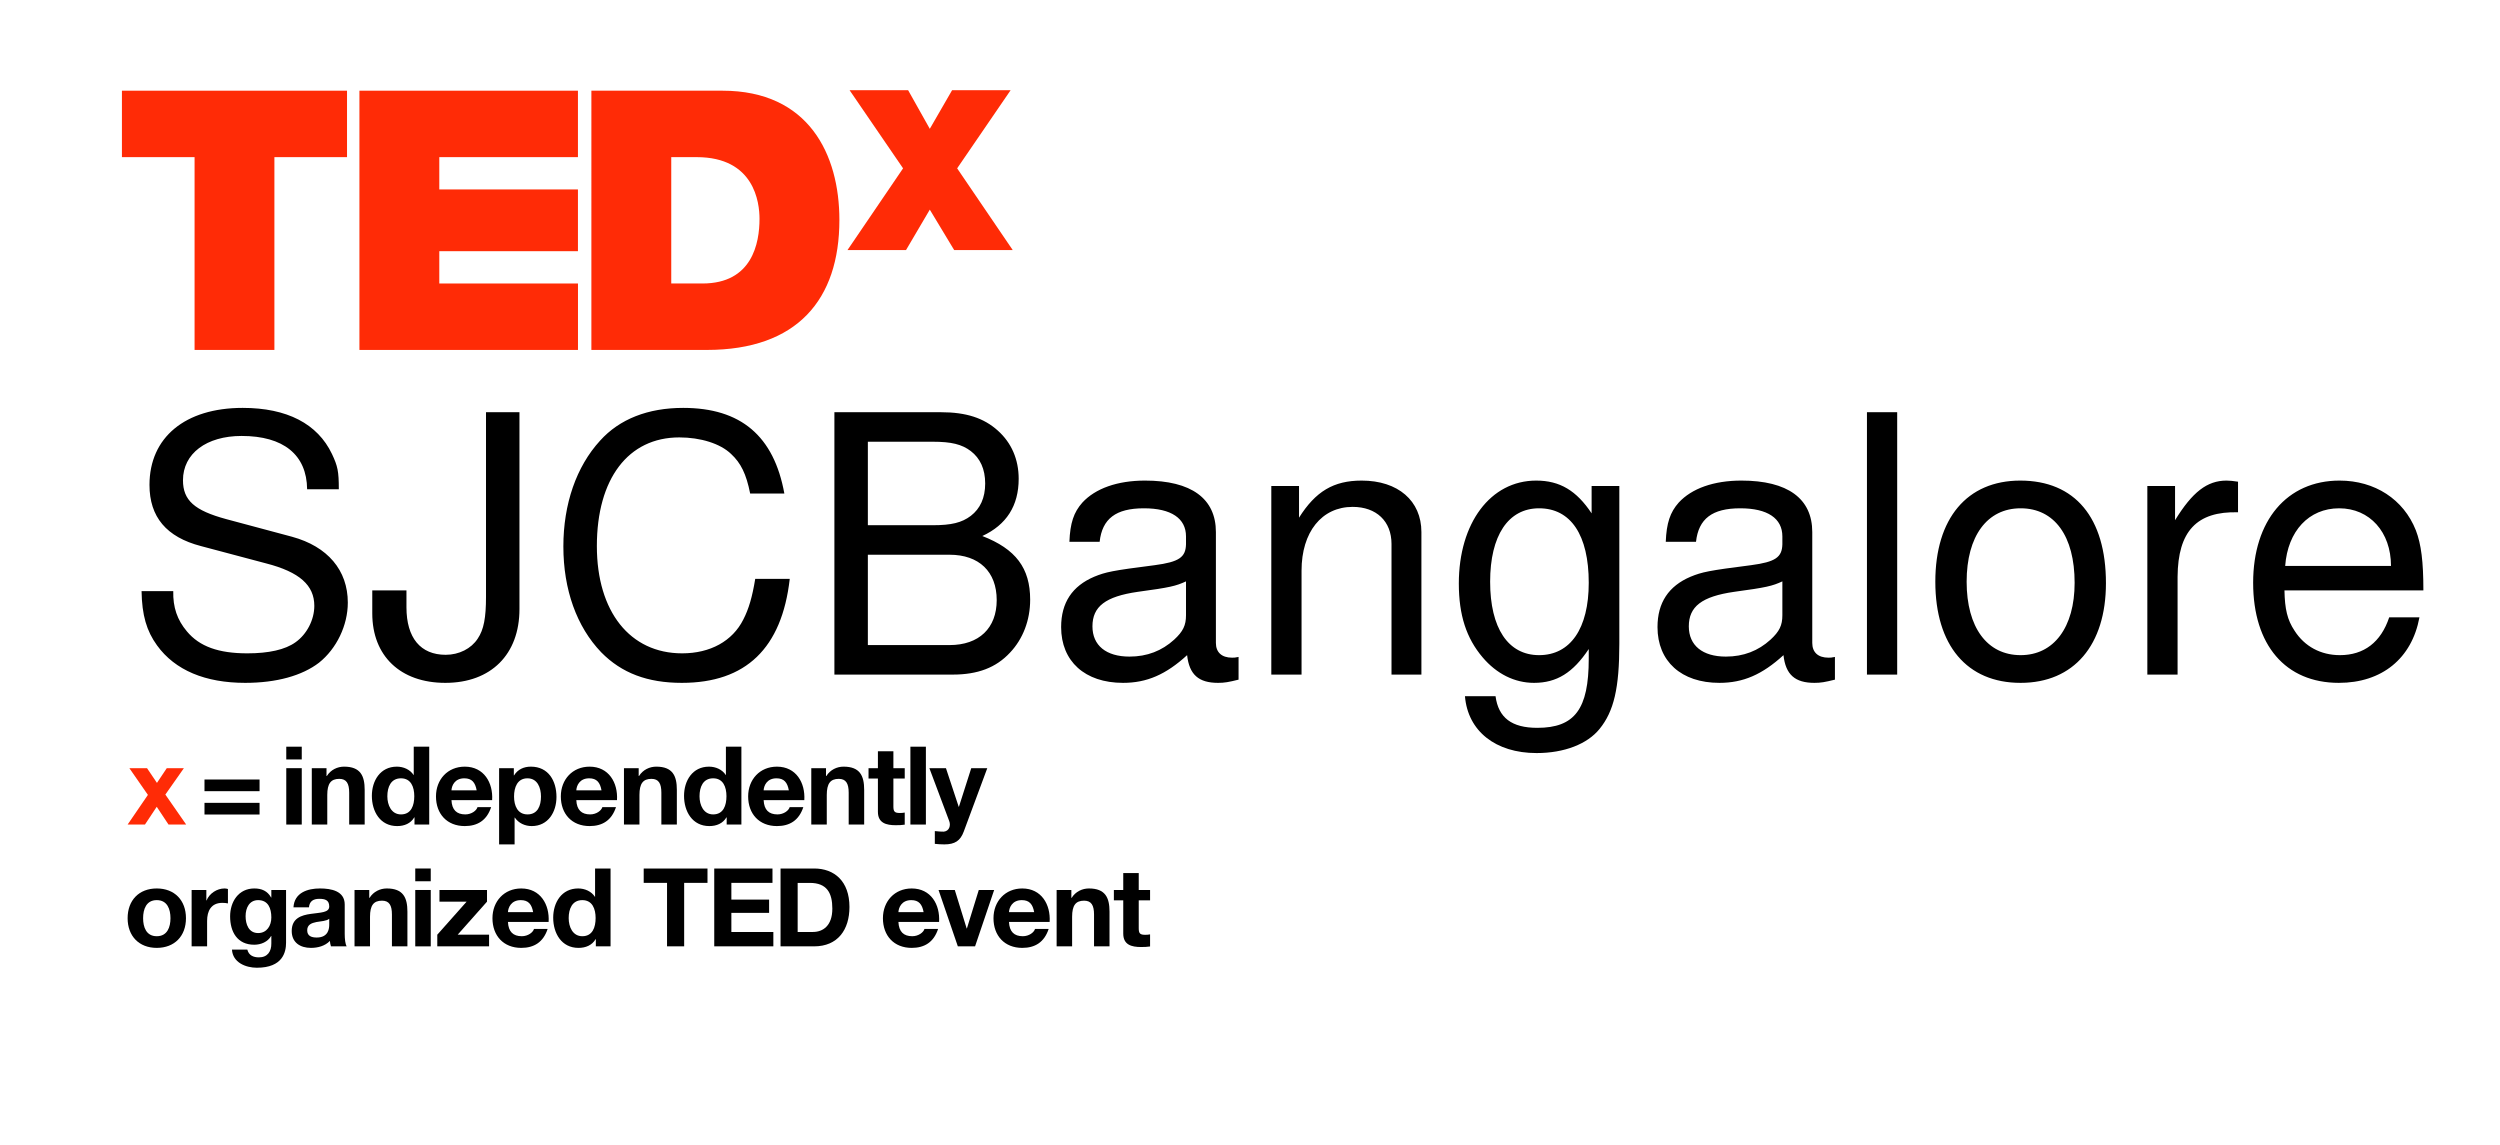
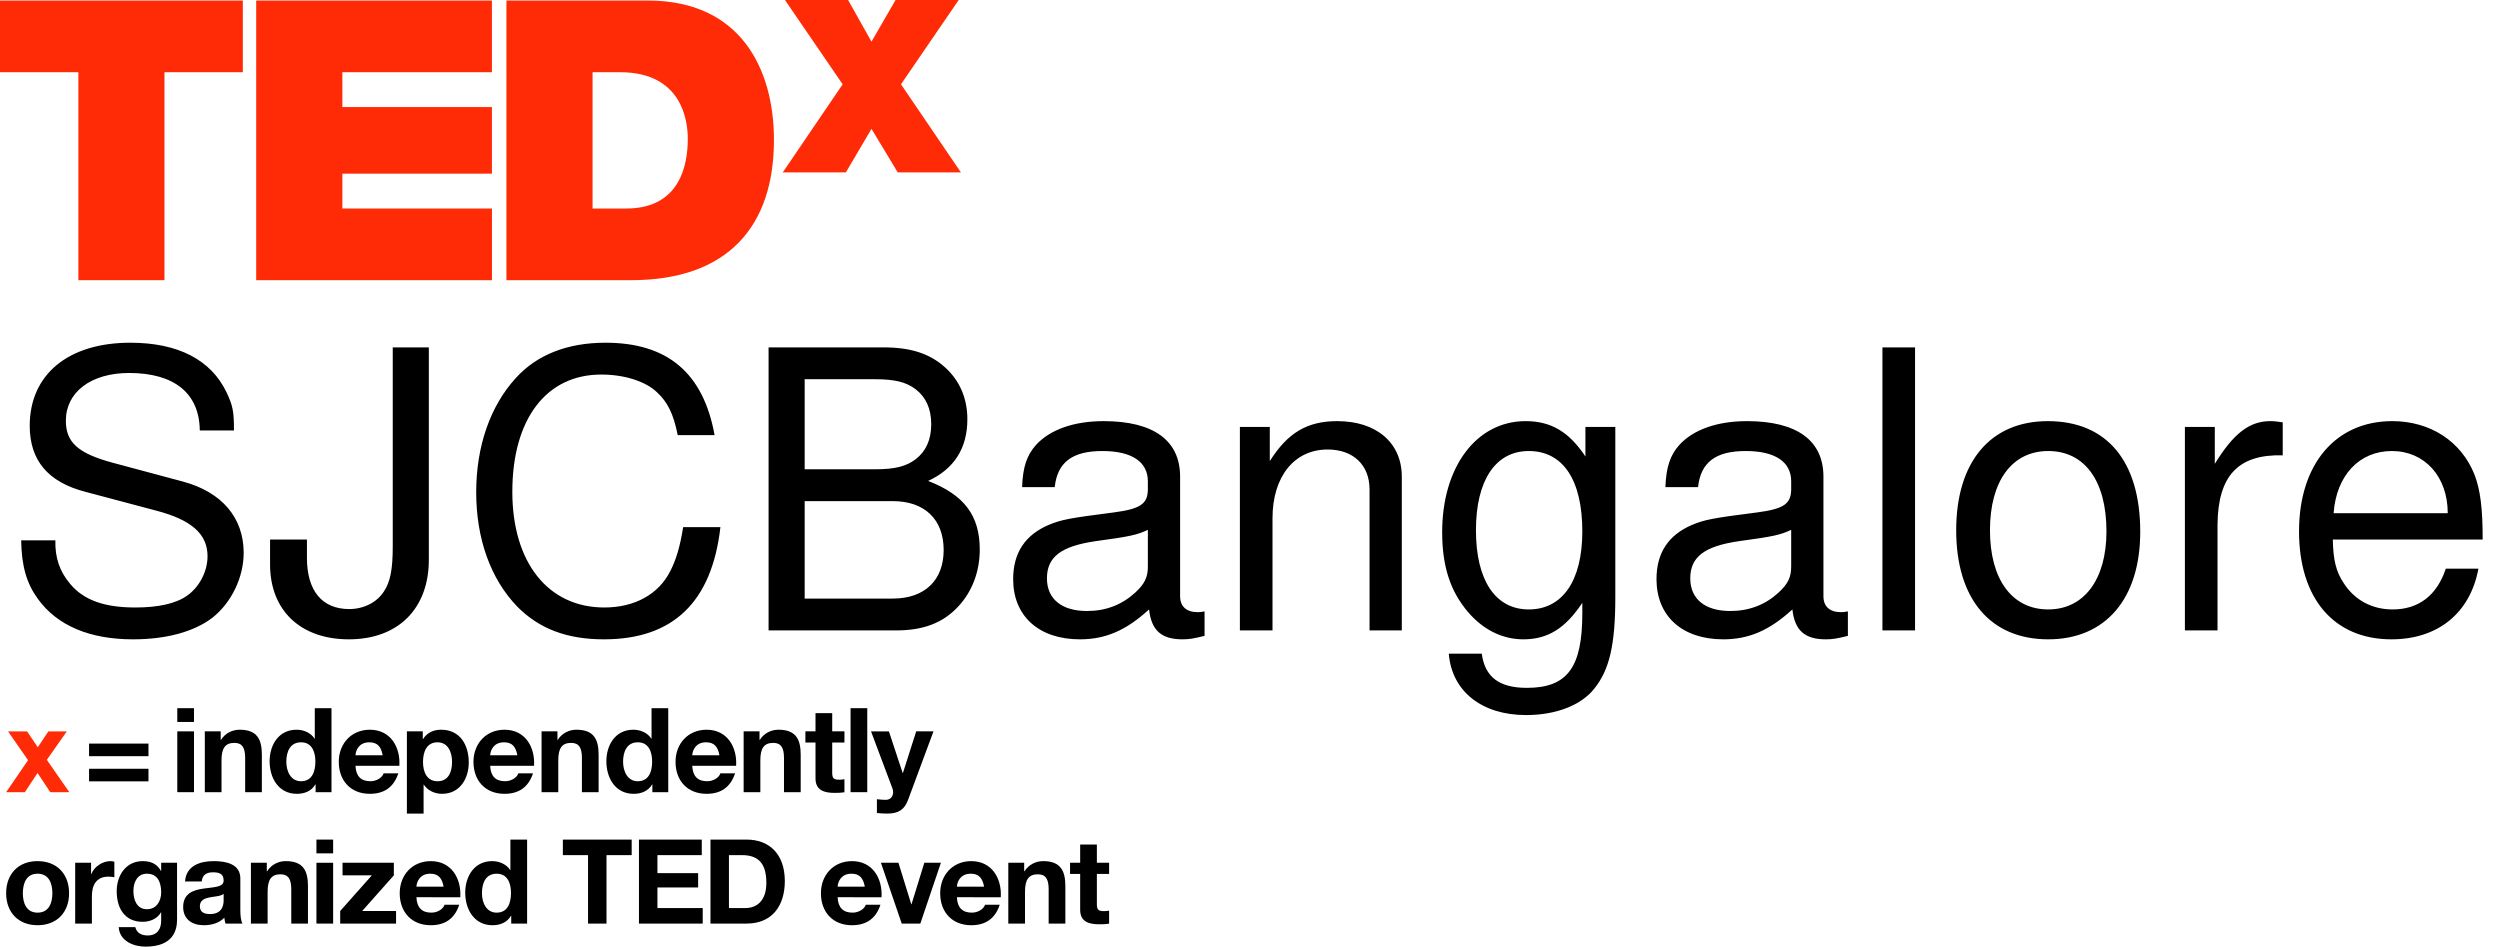
- <svg xmlns="http://www.w3.org/2000/svg" version="1.1" id="Layer_1" x="0px" y="0px" width="1020.439px" height="467.059px" viewBox="0 0 1020.439 467.059" enable-background="new 0 0 1020.439 467.059" xml:space="preserve">
+ <svg xmlns="http://www.w3.org/2000/svg" version="1.1" id="Layer_1" x="0px" y="0px" width="945.953px" height="358.189px" viewBox="49.767 36.816 945.953 358.189" enable-background="new 49.767 36.816 945.953 358.189" xml:space="preserve">
  <g>
-     <g class="sub-text">
-       <path fill="#FF2B06" d="M60.371,324.456l-7.567-10.905h7.211l4.05,6.009l4.006-6.009h6.988l-7.567,10.771l8.501,12.24h-7.21    l-4.807-7.255l-4.807,7.255h-7.077L60.371,324.456z" />
-       <path d="M105.946,322.941H83.468v-4.763h22.478V322.941z M105.946,332.466H83.468v-4.764h22.478V332.466z" />
+     <g>
+       <path fill="#FF2B06" d="M60.371,324.456l-7.567-10.905h7.211l4.05,6.01l4.006-6.01h6.988l-7.567,10.771l8.501,12.24h-7.21    l-4.807-7.256l-4.807,7.256h-7.077L60.371,324.456z" />
+       <path d="M105.946,322.941H83.468v-4.764h22.478V322.941z M105.946,332.466H83.468v-4.764h22.478V332.466z" />
      <path d="M123.169,309.989h-6.32v-5.208h6.32V309.989z M116.85,313.549h6.32v23.012h-6.32V313.549z" />
-       <path d="M127.264,313.549h6.009v3.205h0.133c1.603-2.582,4.362-3.828,7.033-3.828c6.721,0,8.412,3.783,8.412,9.479v14.154h-6.32    v-12.997c0-3.783-1.113-5.652-4.05-5.652c-3.427,0-4.896,1.913-4.896,6.588v12.063h-6.321V313.549z" />
-       <path d="M169.189,333.624h-0.089c-1.469,2.491-4.05,3.561-6.988,3.561c-6.943,0-10.326-5.965-10.326-12.329    c0-6.187,3.427-11.929,10.193-11.929c2.715,0,5.386,1.157,6.854,3.428h-0.044h0.089v-11.573h6.32v31.78h-6.009V333.624    L169.189,333.624z M163.67,317.689c-4.14,0-5.564,3.562-5.564,7.345c0,3.604,1.647,7.389,5.564,7.389    c4.184,0,5.43-3.649,5.43-7.434C169.102,321.25,167.766,317.689,163.67,317.689z" />
-       <path d="M184.276,326.59c0.178,4.006,2.136,5.831,5.653,5.831c2.537,0,4.584-1.559,4.985-2.981h5.564    c-1.781,5.43-5.564,7.744-10.771,7.744c-7.255,0-11.75-4.984-11.75-12.106c0-6.898,4.762-12.15,11.75-12.15    c7.833,0,11.617,6.588,11.172,13.664L184.276,326.59L184.276,326.59z M194.559,322.584c-0.579-3.204-1.958-4.896-5.03-4.896    c-4.006,0-5.163,3.116-5.252,4.896H194.559z" />
-       <path d="M203.726,313.549h6.009v2.938h0.089c1.513-2.446,4.006-3.561,6.854-3.561c7.21,0,10.46,5.831,10.46,12.373    c0,6.143-3.383,11.885-10.104,11.885c-2.76,0-5.386-1.201-6.899-3.472h-0.089v10.948h-6.321L203.726,313.549L203.726,313.549z     M220.817,325.122c0-3.648-1.469-7.433-5.519-7.433c-4.139,0-5.475,3.694-5.475,7.433c0,3.739,1.424,7.301,5.519,7.301    C219.482,332.421,220.817,328.861,220.817,325.122z" />
-       <path d="M235.236,326.59c0.178,4.006,2.136,5.831,5.653,5.831c2.537,0,4.584-1.559,4.985-2.981h5.564    c-1.781,5.43-5.564,7.744-10.771,7.744c-7.255,0-11.75-4.984-11.75-12.106c0-6.898,4.762-12.15,11.75-12.15    c7.833,0,11.617,6.588,11.172,13.664L235.236,326.59L235.236,326.59z M245.519,322.584c-0.579-3.204-1.958-4.896-5.03-4.896    c-4.006,0-5.163,3.116-5.252,4.896H245.519z" />
-       <path d="M254.686,313.549h6.009v3.205h0.133c1.603-2.582,4.362-3.828,7.033-3.828c6.721,0,8.412,3.783,8.412,9.479v14.154h-6.32    v-12.997c0-3.783-1.113-5.652-4.05-5.652c-3.427,0-4.896,1.913-4.896,6.588v12.063h-6.321V313.549L254.686,313.549z" />
-       <path d="M296.611,333.624h-0.089c-1.469,2.491-4.05,3.561-6.988,3.561c-6.942,0-10.326-5.965-10.326-12.329    c0-6.187,3.428-11.929,10.193-11.929c2.715,0,5.386,1.157,6.854,3.428h-0.044h0.089v-11.573h6.319v31.78h-6.009V333.624z     M291.093,317.689c-4.141,0-5.564,3.562-5.564,7.345c0,3.604,1.647,7.389,5.564,7.389c4.184,0,5.43-3.649,5.43-7.434    C296.522,321.25,295.188,317.689,291.093,317.689z" />
-       <path d="M311.698,326.59c0.179,4.006,2.136,5.831,5.653,5.831c2.537,0,4.584-1.559,4.984-2.981h5.564    c-1.781,5.43-5.564,7.744-10.771,7.744c-7.256,0-11.75-4.984-11.75-12.106c0-6.898,4.762-12.15,11.75-12.15    c7.833,0,11.616,6.588,11.172,13.664L311.698,326.59L311.698,326.59z M321.98,322.584c-0.579-3.204-1.958-4.896-5.03-4.896    c-4.006,0-5.163,3.116-5.252,4.896H321.98z" />
-       <path d="M331.147,313.549h6.009v3.205h0.133c1.604-2.582,4.362-3.828,7.033-3.828c6.721,0,8.412,3.783,8.412,9.479v14.154h-6.32    v-12.997c0-3.783-1.112-5.652-4.05-5.652c-3.427,0-4.896,1.913-4.896,6.588v12.063h-6.321V313.549L331.147,313.549z" />
-       <path d="M364.661,313.549h4.629v4.229h-4.629v11.396c0,2.137,0.534,2.67,2.67,2.67c0.667,0,1.291-0.044,1.958-0.178v4.94    c-1.067,0.178-2.447,0.223-3.693,0.223c-3.873,0-7.255-0.891-7.255-5.475v-13.576h-3.828v-4.229h3.828v-6.898h6.32V313.549    L364.661,313.549z" />
-       <path d="M371.604,304.781h6.32v31.78h-6.32V304.781z" />
-       <path d="M393.368,339.454c-1.38,3.695-3.561,5.209-7.923,5.209c-1.291,0-2.582-0.09-3.872-0.224v-5.208    c1.202,0.09,2.448,0.269,3.694,0.223c2.181-0.223,2.893-2.491,2.181-4.315l-8.101-21.588h6.766l5.208,15.757h0.089l5.029-15.758    h6.543L393.368,339.454z" />
+       <path d="M127.264,313.549h6.009v3.205h0.133c1.603-2.582,4.362-3.828,7.033-3.828c6.721,0,8.412,3.783,8.412,9.479v14.154h-6.32    v-12.996c0-3.783-1.113-5.652-4.05-5.652c-3.427,0-4.896,1.912-4.896,6.588v12.063h-6.321V313.549z" />
+       <path d="M169.189,333.624H169.1c-1.469,2.491-4.05,3.562-6.988,3.562c-6.943,0-10.326-5.965-10.326-12.33    c0-6.187,3.427-11.929,10.193-11.929c2.715,0,5.386,1.157,6.854,3.429h-0.044h0.089v-11.573h6.32v31.78h-6.009V333.624    L169.189,333.624z M163.67,317.689c-4.14,0-5.564,3.562-5.564,7.345c0,3.604,1.647,7.389,5.564,7.389    c4.184,0,5.43-3.649,5.43-7.434C169.102,321.25,167.766,317.689,163.67,317.689z" />
+       <path d="M184.276,326.59c0.178,4.006,2.136,5.831,5.653,5.831c2.537,0,4.584-1.56,4.985-2.981h5.564    c-1.781,5.431-5.564,7.744-10.771,7.744c-7.255,0-11.75-4.983-11.75-12.105c0-6.898,4.762-12.15,11.75-12.15    c7.833,0,11.617,6.588,11.172,13.664L184.276,326.59L184.276,326.59z M194.559,322.584c-0.579-3.204-1.958-4.896-5.03-4.896    c-4.006,0-5.163,3.117-5.252,4.896H194.559z" />
+       <path d="M203.726,313.549h6.009v2.938h0.089c1.513-2.445,4.006-3.561,6.854-3.561c7.21,0,10.46,5.831,10.46,12.373    c0,6.143-3.383,11.885-10.104,11.885c-2.76,0-5.386-1.201-6.899-3.472h-0.089v10.948h-6.321L203.726,313.549L203.726,313.549z     M220.817,325.122c0-3.647-1.469-7.433-5.519-7.433c-4.139,0-5.475,3.693-5.475,7.433s1.424,7.301,5.519,7.301    C219.482,332.421,220.817,328.861,220.817,325.122z" />
+       <path d="M235.236,326.59c0.178,4.006,2.136,5.831,5.653,5.831c2.537,0,4.584-1.56,4.985-2.981h5.564    c-1.781,5.431-5.564,7.744-10.771,7.744c-7.255,0-11.75-4.983-11.75-12.105c0-6.898,4.762-12.15,11.75-12.15    c7.833,0,11.617,6.588,11.172,13.664L235.236,326.59L235.236,326.59z M245.519,322.584c-0.579-3.204-1.958-4.896-5.03-4.896    c-4.006,0-5.163,3.117-5.252,4.896H245.519z" />
+       <path d="M254.686,313.549h6.009v3.205h0.133c1.603-2.582,4.362-3.828,7.033-3.828c6.721,0,8.412,3.783,8.412,9.479v14.154h-6.32    v-12.996c0-3.783-1.113-5.652-4.05-5.652c-3.427,0-4.896,1.912-4.896,6.588v12.063h-6.321V313.549L254.686,313.549z" />
+       <path d="M296.611,333.624h-0.089c-1.469,2.491-4.05,3.562-6.988,3.562c-6.942,0-10.326-5.965-10.326-12.33    c0-6.187,3.428-11.929,10.193-11.929c2.715,0,5.386,1.157,6.854,3.429h-0.044h0.089v-11.573h6.319v31.78h-6.009L296.611,333.624    L296.611,333.624z M291.093,317.689c-4.141,0-5.564,3.562-5.564,7.345c0,3.604,1.647,7.389,5.564,7.389    c4.184,0,5.43-3.649,5.43-7.434C296.522,321.25,295.188,317.689,291.093,317.689z" />
+       <path d="M311.698,326.59c0.179,4.006,2.136,5.831,5.652,5.831c2.537,0,4.584-1.56,4.984-2.981h5.564    c-1.781,5.431-5.564,7.744-10.771,7.744c-7.256,0-11.75-4.983-11.75-12.105c0-6.898,4.762-12.15,11.75-12.15    c7.833,0,11.616,6.588,11.172,13.664L311.698,326.59L311.698,326.59z M321.98,322.584c-0.579-3.204-1.958-4.896-5.03-4.896    c-4.006,0-5.163,3.117-5.252,4.896H321.98z" />
+       <path d="M331.147,313.549h6.009v3.205h0.133c1.604-2.582,4.362-3.828,7.033-3.828c6.721,0,8.412,3.783,8.412,9.479v14.154h-6.32    v-12.996c0-3.783-1.112-5.652-4.05-5.652c-3.428,0-4.896,1.912-4.896,6.588v12.063h-6.321L331.147,313.549L331.147,313.549z" />
+       <path d="M364.661,313.549h4.629v4.229h-4.629v11.396c0,2.137,0.534,2.67,2.67,2.67c0.667,0,1.291-0.044,1.958-0.178v4.939    c-1.067,0.179-2.447,0.224-3.693,0.224c-3.873,0-7.255-0.892-7.255-5.476v-13.576h-3.828v-4.229h3.828v-6.898h6.32V313.549    L364.661,313.549z" />
+       <path d="M371.604,304.781h6.32v31.779h-6.32V304.781z" />
+       <path d="M393.368,339.454c-1.38,3.694-3.562,5.209-7.923,5.209c-1.291,0-2.582-0.09-3.872-0.224v-5.209    c1.202,0.09,2.448,0.27,3.693,0.224c2.182-0.224,2.894-2.491,2.182-4.315l-8.102-21.588h6.767l5.208,15.758h0.089l5.029-15.759    h6.543L393.368,339.454z" />
      <g>
-         <path d="M63.977,362.647c7.255,0,11.929,4.807,11.929,12.151c0,7.3-4.674,12.105-11.929,12.105     c-7.211,0-11.884-4.807-11.884-12.105C52.091,367.454,56.766,362.647,63.977,362.647z M63.977,382.142     c4.317,0,5.608-3.694,5.608-7.344c0-3.694-1.291-7.39-5.608-7.39c-4.273,0-5.564,3.694-5.564,7.39     C58.413,378.448,59.704,382.142,63.977,382.142z" />
-         <path d="M78.216,363.27h6.009v4.273h0.089c1.157-2.895,4.273-4.896,7.344-4.896c0.445,0,0.979,0.089,1.379,0.223v5.875     c-0.579-0.133-1.513-0.223-2.27-0.223c-4.629,0-6.231,3.338-6.231,7.389v10.371h-6.321L78.216,363.27L78.216,363.27z" />
-         <path d="M116.761,384.813c0,3.783-1.335,10.192-11.929,10.192c-4.54,0-9.836-2.136-10.148-7.389h6.276     c0.579,2.358,2.492,3.16,4.718,3.16c3.517,0,5.119-2.403,5.074-5.696v-3.027h-0.089c-1.38,2.404-4.14,3.561-6.899,3.561     c-6.899,0-9.836-5.252-9.836-11.571c0-5.966,3.427-11.396,9.881-11.396c3.026,0,5.341,1.023,6.854,3.694h0.089v-3.071h6.009     V384.813z M110.752,374.487c0-3.738-1.291-7.077-5.386-7.077c-3.561,0-5.119,3.116-5.119,6.543c0,3.294,1.246,6.899,5.119,6.899     C108.973,380.852,110.752,377.78,110.752,374.487z" />
-         <path d="M119.787,370.347c0.356-5.92,5.652-7.7,10.815-7.7c4.585,0,10.104,1.023,10.104,6.543v11.974     c0,2.092,0.223,4.185,0.801,5.118h-6.41c-0.223-0.712-0.4-1.469-0.445-2.226c-2.003,2.093-4.941,2.849-7.745,2.849     c-4.362,0-7.833-2.181-7.833-6.897c0-5.208,3.917-6.455,7.833-6.988c3.873-0.579,7.478-0.445,7.478-3.026     c0-2.716-1.87-3.115-4.095-3.115c-2.403,0-3.961,0.979-4.184,3.472h-6.319V370.347z M134.385,375.02     c-1.068,0.936-3.294,0.98-5.252,1.336c-1.958,0.4-3.739,1.068-3.739,3.383c0,2.359,1.825,2.938,3.873,2.938     c4.94,0,5.119-3.916,5.119-5.297L134.385,375.02L134.385,375.02z" />
-         <path d="M144.709,363.27h6.009v3.205h0.133c1.603-2.582,4.362-3.828,7.033-3.828c6.721,0,8.412,3.783,8.412,9.48v14.153h-6.32     v-12.997c0-3.782-1.113-5.651-4.05-5.651c-3.427,0-4.896,1.913-4.896,6.587v12.063h-6.321V363.27z" />
-         <path d="M175.819,359.709h-6.32v-5.208h6.32V359.709z M169.5,363.27h6.32v23.012h-6.32V363.27z" />
-         <path d="M178.489,381.519l11.973-13.486h-11.083v-4.763h19.406v4.763l-11.973,13.486h12.818v4.763h-21.141V381.519z" />
-         <path d="M207.332,376.311c0.178,4.006,2.137,5.831,5.652,5.831c2.537,0,4.585-1.558,4.985-2.981h5.563     c-1.78,5.431-5.563,7.744-10.771,7.744c-7.255,0-11.75-4.983-11.75-12.105c0-6.899,4.763-12.151,11.75-12.151     c7.834,0,11.617,6.588,11.173,13.664L207.332,376.311L207.332,376.311z M217.612,372.305c-0.578-3.204-1.958-4.896-5.029-4.896     c-4.006,0-5.163,3.116-5.252,4.896H217.612z" />
-         <path d="M243.206,383.344h-0.09c-1.469,2.492-4.05,3.561-6.987,3.561c-6.944,0-10.327-5.965-10.327-12.329     c0-6.187,3.428-11.929,10.193-11.929c2.715,0,5.386,1.157,6.854,3.428h-0.045h0.089v-11.572h6.321v31.779h-6.009L243.206,383.344     L243.206,383.344z M237.686,367.41c-4.14,0-5.563,3.562-5.563,7.346c0,3.604,1.646,7.388,5.563,7.388     c4.184,0,5.43-3.649,5.43-7.433C243.115,370.97,241.78,367.41,237.686,367.41z" />
+         <path d="M63.977,362.646c7.255,0,11.929,4.808,11.929,12.151c0,7.3-4.674,12.104-11.929,12.104     c-7.211,0-11.884-4.807-11.884-12.104C52.091,367.454,56.766,362.646,63.977,362.646z M63.977,382.143     c4.317,0,5.608-3.694,5.608-7.345c0-3.694-1.291-7.39-5.608-7.39c-4.273,0-5.564,3.693-5.564,7.39     C58.413,378.448,59.704,382.143,63.977,382.143z" />
+         <path d="M78.216,363.27h6.009v4.273h0.089c1.157-2.895,4.273-4.896,7.344-4.896c0.445,0,0.979,0.09,1.379,0.224v5.875     c-0.579-0.134-1.513-0.224-2.27-0.224c-4.629,0-6.231,3.338-6.231,7.39v10.371h-6.321L78.216,363.27L78.216,363.27z" />
+         <path d="M116.761,384.813c0,3.783-1.335,10.192-11.929,10.192c-4.54,0-9.836-2.136-10.148-7.389h6.276     c0.579,2.358,2.492,3.159,4.718,3.159c3.517,0,5.119-2.402,5.074-5.695v-3.027h-0.089c-1.38,2.404-4.14,3.561-6.899,3.561     c-6.899,0-9.836-5.252-9.836-11.57c0-5.966,3.427-11.396,9.881-11.396c3.026,0,5.341,1.023,6.854,3.694h0.089v-3.071h6.009     V384.813z M110.752,374.486c0-3.737-1.291-7.076-5.386-7.076c-3.561,0-5.119,3.115-5.119,6.543c0,3.294,1.246,6.898,5.119,6.898     C108.973,380.852,110.752,377.779,110.752,374.486z" />
+         <path d="M119.787,370.348c0.356-5.921,5.652-7.701,10.815-7.701c4.585,0,10.104,1.023,10.104,6.543v11.975     c0,2.092,0.223,4.186,0.801,5.118h-6.41c-0.223-0.712-0.4-1.47-0.445-2.226c-2.003,2.092-4.941,2.848-7.745,2.848     c-4.362,0-7.833-2.18-7.833-6.896c0-5.208,3.917-6.455,7.833-6.988c3.873-0.578,7.478-0.444,7.478-3.025     c0-2.717-1.87-3.115-4.095-3.115c-2.403,0-3.961,0.979-4.184,3.473h-6.319V370.348z M134.385,375.02     c-1.068,0.937-3.294,0.98-5.252,1.336c-1.958,0.4-3.739,1.068-3.739,3.383c0,2.359,1.825,2.938,3.873,2.938     c4.94,0,5.119-3.916,5.119-5.297L134.385,375.02L134.385,375.02z" />
+         <path d="M144.709,363.27h6.009v3.205h0.133c1.603-2.582,4.362-3.828,7.033-3.828c6.721,0,8.412,3.783,8.412,9.48v14.152h-6.32     v-12.996c0-3.782-1.113-5.651-4.05-5.651c-3.427,0-4.896,1.913-4.896,6.587v12.063h-6.321V363.27z" />
+         <path d="M175.819,359.709h-6.32v-5.208h6.32V359.709z M169.5,363.27h6.32v23.013h-6.32V363.27z" />
+         <path d="M178.489,381.52l11.973-13.486h-11.083v-4.764h19.406v4.764l-11.973,13.486h12.818v4.763h-21.141V381.52z" />
+         <path d="M207.332,376.311c0.178,4.006,2.137,5.832,5.652,5.832c2.537,0,4.585-1.559,4.985-2.981h5.563     c-1.78,5.431-5.563,7.743-10.771,7.743c-7.255,0-11.75-4.982-11.75-12.104c0-6.899,4.763-12.151,11.75-12.151     c7.834,0,11.617,6.588,11.173,13.664L207.332,376.311L207.332,376.311z M217.612,372.305c-0.578-3.203-1.958-4.896-5.029-4.896     c-4.006,0-5.163,3.116-5.252,4.896H217.612z" />
+         <path d="M243.206,383.344h-0.09c-1.469,2.492-4.05,3.561-6.987,3.561c-6.944,0-10.327-5.965-10.327-12.328     c0-6.188,3.428-11.93,10.193-11.93c2.715,0,5.386,1.158,6.854,3.429h-0.045h0.089v-11.572h6.321v31.779h-6.009L243.206,383.344     L243.206,383.344z M237.686,367.41c-4.14,0-5.563,3.563-5.563,7.346c0,3.604,1.646,7.389,5.563,7.389     c4.184,0,5.43-3.649,5.43-7.434C243.115,370.971,241.78,367.41,237.686,367.41z" />
        <path d="M272.267,360.377h-9.524v-5.876h26.038v5.876h-9.524v25.903h-6.988L272.267,360.377L272.267,360.377z" />
-         <path d="M291.537,354.501h23.77v5.876h-16.78v6.81h15.4v5.431h-15.4v7.789h17.136v5.875h-24.124L291.537,354.501L291.537,354.501     z" />
-         <path d="M318.598,354.501h13.709c8.233,0,14.421,5.163,14.421,15.712c0,9.214-4.718,16.067-14.421,16.067h-13.709V354.501     L318.598,354.501z M325.586,380.407h6.23c4.05,0,7.923-2.491,7.923-9.524c0-6.41-2.226-10.504-9.17-10.504h-4.984     L325.586,380.407L325.586,380.407z" />
-         <path d="M366.711,376.311c0.178,4.006,2.137,5.831,5.651,5.831c2.537,0,4.585-1.558,4.985-2.981h5.563     c-1.779,5.431-5.563,7.744-10.771,7.744c-7.255,0-11.75-4.983-11.75-12.105c0-6.899,4.763-12.151,11.75-12.151     c7.834,0,11.617,6.588,11.173,13.664L366.711,376.311L366.711,376.311z M376.991,372.305c-0.578-3.204-1.958-4.896-5.028-4.896     c-4.007,0-5.163,3.116-5.252,4.896H376.991z" />
-         <path d="M397.999,386.282h-7.032l-7.878-23.012h6.632l4.852,15.712h0.089l4.853-15.712h6.275L397.999,386.282z" />
-         <path d="M411.84,376.311c0.178,4.006,2.137,5.831,5.651,5.831c2.537,0,4.585-1.558,4.985-2.981h5.563     c-1.779,5.431-5.563,7.744-10.771,7.744c-7.255,0-11.75-4.983-11.75-12.105c0-6.899,4.763-12.151,11.75-12.151     c7.834,0,11.617,6.588,11.172,13.664L411.84,376.311L411.84,376.311z M422.121,372.305c-0.578-3.204-1.958-4.896-5.028-4.896     c-4.006,0-5.163,3.116-5.252,4.896H422.121z" />
-         <path d="M431.289,363.27h6.01v3.205h0.134c1.603-2.582,4.362-3.828,7.032-3.828c6.722,0,8.413,3.783,8.413,9.48v14.153h-6.32     v-12.997c0-3.782-1.113-5.651-4.051-5.651c-3.429,0-4.896,1.913-4.896,6.587v12.063h-6.32L431.289,363.27L431.289,363.27z" />
-         <path d="M464.803,363.27h4.629v4.229h-4.629v11.395c0,2.137,0.534,2.67,2.671,2.67c0.668,0,1.291-0.044,1.958-0.178v4.94     c-1.067,0.179-2.447,0.224-3.694,0.224c-3.872,0-7.255-0.892-7.255-5.476V367.5h-3.828v-4.229h3.828v-6.897h6.32V363.27z" />
+         <path d="M291.537,354.501h23.77v5.876h-16.78v6.811h15.4v5.431h-15.4v7.789h17.136v5.875h-24.124L291.537,354.501     L291.537,354.501z" />
+         <path d="M318.598,354.501h13.709c8.233,0,14.421,5.163,14.421,15.712c0,9.214-4.718,16.066-14.421,16.066h-13.709V354.501     L318.598,354.501z M325.586,380.407h6.23c4.05,0,7.923-2.491,7.923-9.524c0-6.41-2.227-10.504-9.17-10.504h-4.984     L325.586,380.407L325.586,380.407z" />
+         <path d="M366.711,376.311c0.178,4.006,2.137,5.832,5.651,5.832c2.537,0,4.585-1.559,4.984-2.981h5.563     c-1.779,5.431-5.563,7.743-10.771,7.743c-7.255,0-11.75-4.982-11.75-12.104c0-6.899,4.764-12.151,11.75-12.151     c7.834,0,11.617,6.588,11.173,13.664L366.711,376.311L366.711,376.311z M376.991,372.305c-0.578-3.203-1.958-4.896-5.028-4.896     c-4.007,0-5.163,3.116-5.252,4.896H376.991z" />
+         <path d="M397.999,386.282h-7.032l-7.878-23.013h6.632l4.853,15.713h0.089l4.853-15.713h6.275L397.999,386.282z" />
+         <path d="M411.84,376.311c0.178,4.006,2.137,5.832,5.651,5.832c2.537,0,4.585-1.559,4.984-2.981h5.563     c-1.779,5.431-5.563,7.743-10.771,7.743c-7.255,0-11.75-4.982-11.75-12.104c0-6.899,4.764-12.151,11.75-12.151     c7.834,0,11.617,6.588,11.173,13.664L411.84,376.311L411.84,376.311z M422.121,372.305c-0.578-3.203-1.958-4.896-5.028-4.896     c-4.006,0-5.163,3.116-5.252,4.896H422.121z" />
+         <path d="M431.289,363.27h6.01v3.205h0.134c1.604-2.582,4.362-3.828,7.032-3.828c6.723,0,8.413,3.783,8.413,9.48v14.152h-6.32     v-12.996c0-3.782-1.112-5.651-4.051-5.651c-3.429,0-4.896,1.913-4.896,6.587v12.063h-6.32L431.289,363.27L431.289,363.27z" />
+         <path d="M464.803,363.27h4.629v4.229h-4.629v11.396c0,2.137,0.534,2.67,2.671,2.67c0.668,0,1.291-0.045,1.958-0.179v4.94     c-1.066,0.179-2.446,0.224-3.693,0.224c-3.872,0-7.255-0.892-7.255-5.476V367.5h-3.828v-4.229h3.828v-6.897h6.319V363.27z" />
      </g>
    </g>
  </g>
  <g>
    <g>
      <path fill="#FF2B06" d="M79.42,64.139H49.767V37.018h91.879v27.121h-29.644v78.695H79.42V64.139z" />
      <path fill="#FF2B06" d="M146.709,37.018h89.192v27.121h-56.59v13.186h56.59v25.203h-56.59v13.188h56.605v27.12h-89.207V37.018z" />
-       <path fill="#FF2B06" d="M241.389,37.018h53.5c35.266,0,47.729,26.084,47.729,52.753c0,32.466-17.19,53.063-54.096,53.063h-47.134    L241.389,37.018L241.389,37.018z M273.988,115.715h12.75c20.31,0,23.278-16.456,23.278-26.396c0-6.656-2.086-25.179-25.652-25.179    h-10.376V115.715z" />
+       <path fill="#FF2B06" d="M241.389,37.018h53.5c35.266,0,47.729,26.084,47.729,52.753c0,32.466-17.19,53.063-54.096,53.063h-47.134    L241.389,37.018L241.389,37.018z M273.988,115.715h12.75c20.31,0,23.278-16.456,23.278-26.396c0-6.656-2.086-25.179-25.652-25.179    h-10.376V115.715L273.988,115.715z" />
    </g>
    <g>
      <g>
-         <path fill="#FF2B06" d="M389.464,102.058l-9.945-16.492l-9.698,16.492h-23.887l22.677-33.346l-21.835-31.896h23.896l8.849,15.767     l9.103-15.767h23.889l-21.829,31.896l22.677,33.346H389.464z" />
+         <path fill="#FF2B06" d="M389.464,102.058l-9.945-16.492l-9.697,16.492h-23.888l22.678-33.346l-21.835-31.896h23.896l8.85,15.767     l9.103-15.767h23.889l-21.829,31.896l22.678,33.346H389.464z" />
      </g>
    </g>
  </g>
-   <text transform="matrix(1 0 0 1 50.7339 275.3511)" font-family="'Helvetica'" font-size="146.905">SJCBangalore</text>
+   <text transform="matrix(1 0 0 1 50.7339 275.3516)" font-family="'Helvetica'" font-size="146.905">SJCBangalore</text>
</svg>
